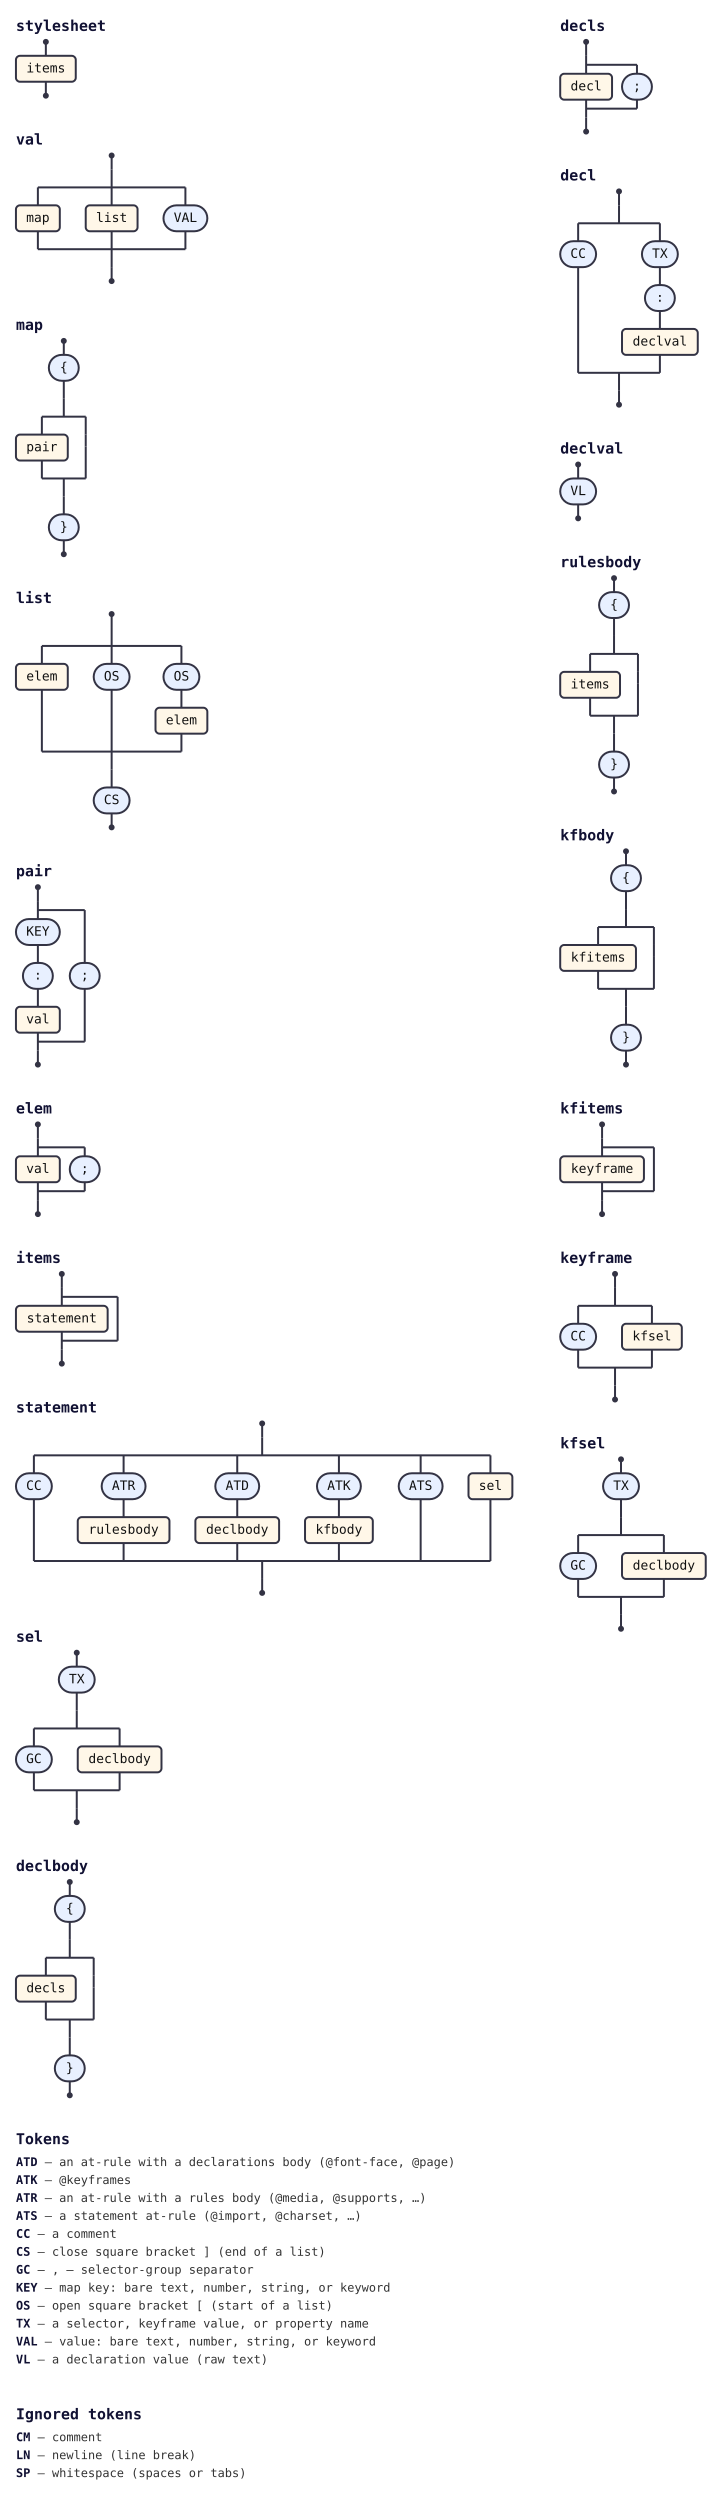
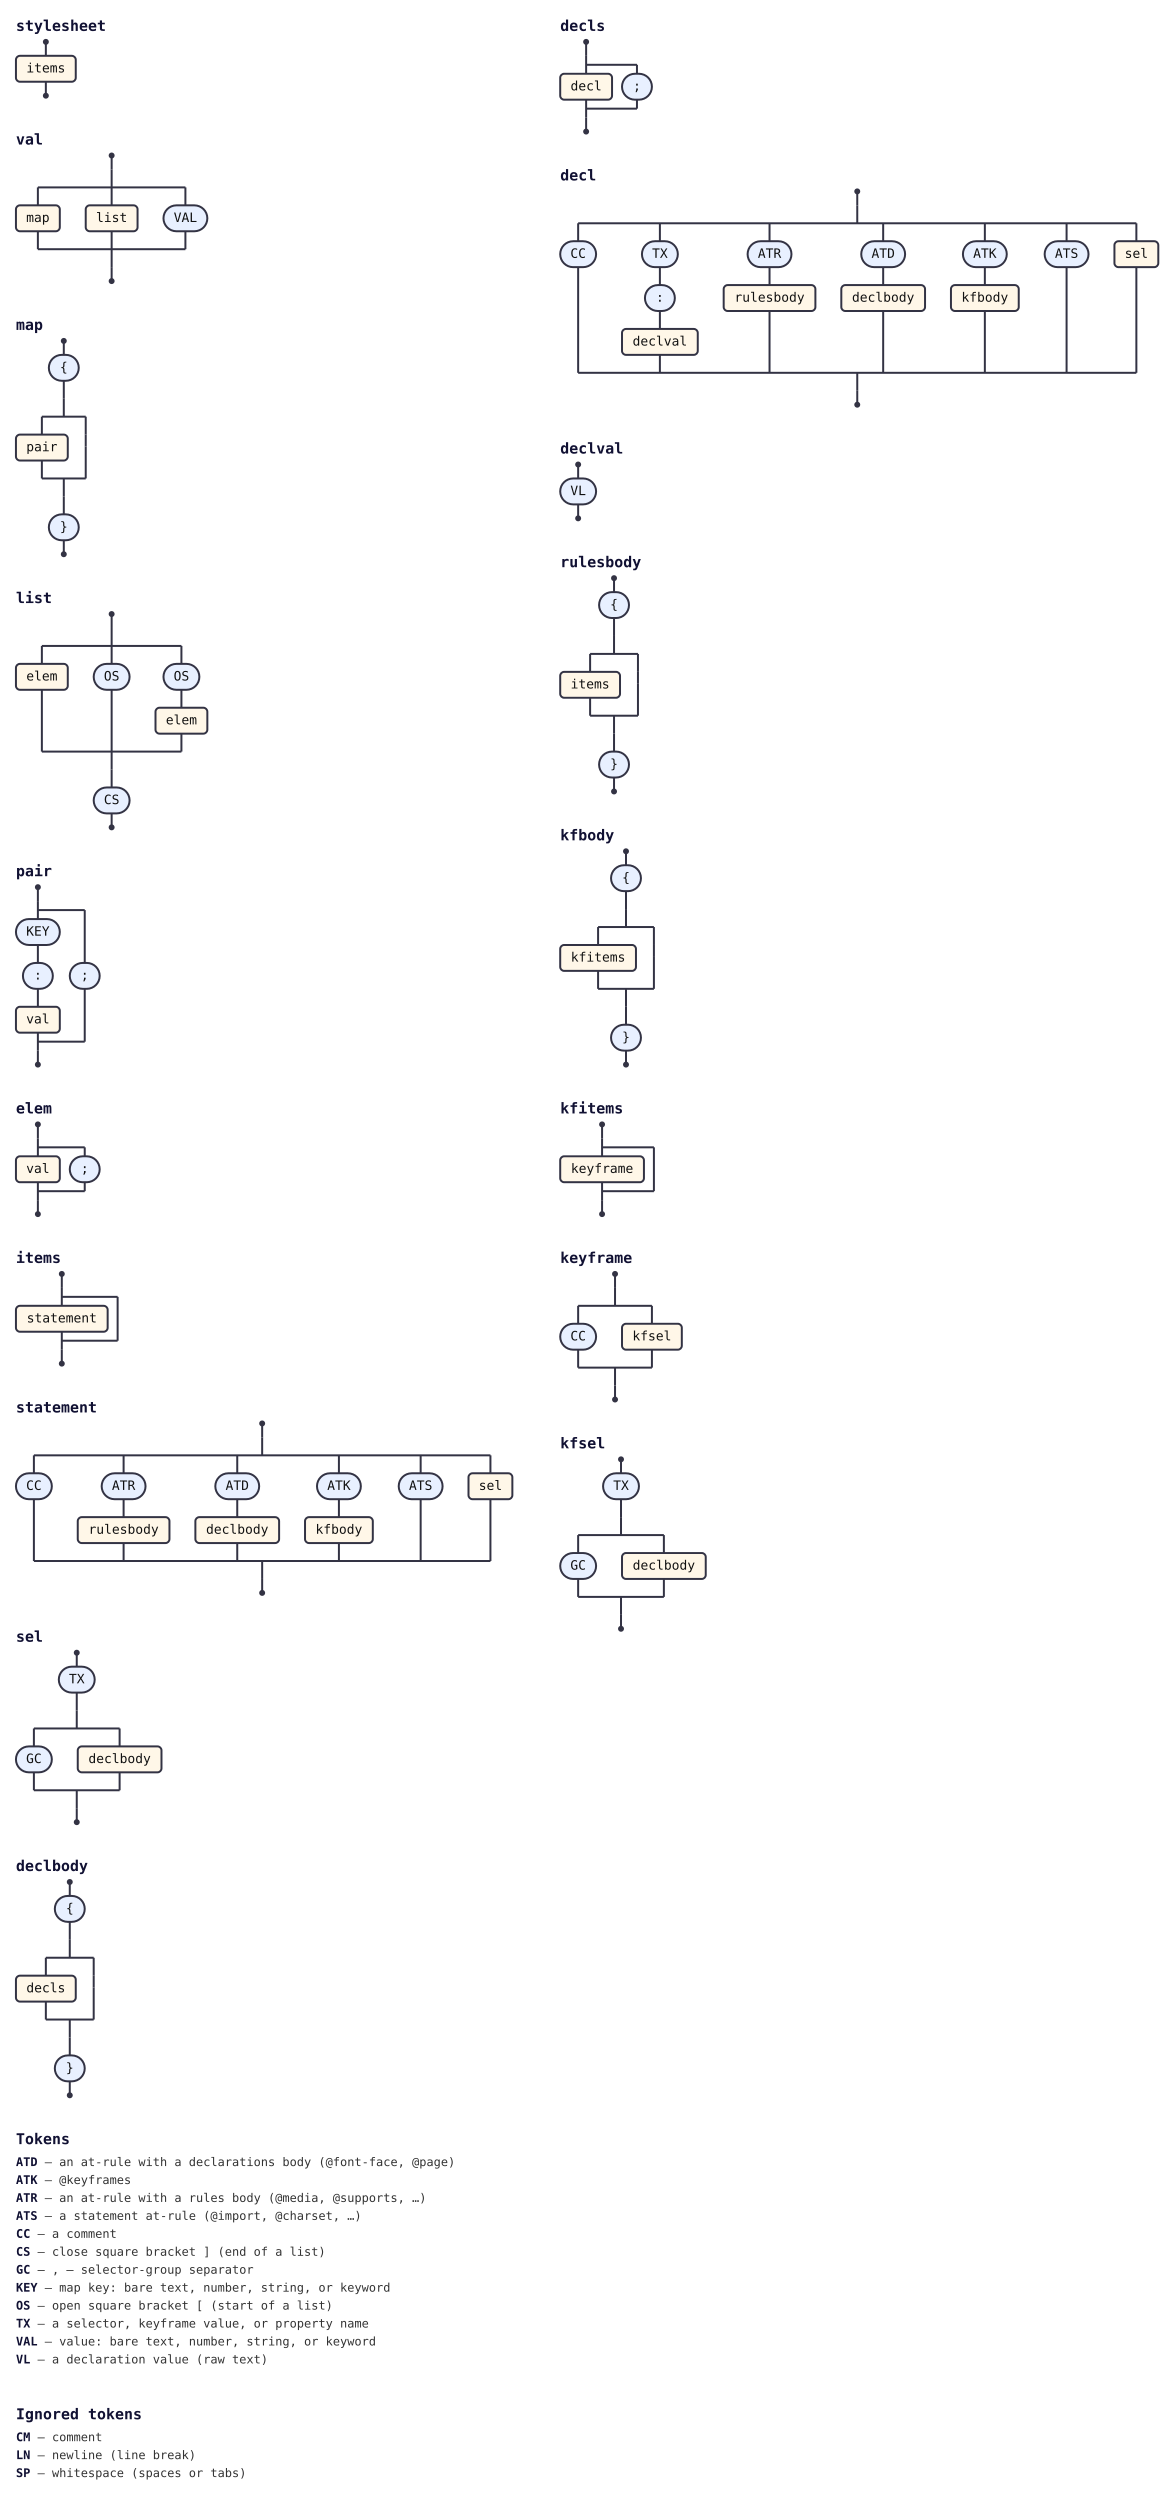
- <svg xmlns="http://www.w3.org/2000/svg" class="railroad" width="724" height="2508" viewBox="0 0 724 2508">
+ <svg xmlns="http://www.w3.org/2000/svg" class="railroad" width="1178" height="2508" viewBox="0 0 1178 2508">
  <style>svg.railroad{background:#fff;font-family:monospace;font-size:13px}.rr-line{stroke:#334;stroke-width:2;fill:none}.rr-cap{fill:#334}.rr-term{fill:#e8f0ff;stroke:#334;stroke-width:2}.rr-nonterm{fill:#fff7e8;stroke:#334;stroke-width:2}.rr-label{fill:#111;text-anchor:middle;dominant-baseline:middle}.rr-comment{fill:#666;font-style:italic;text-anchor:middle;dominant-baseline:middle}.rr-title{fill:#113;font-weight:bold;font-size:15px}.rr-legend{fill:#333;font-size:12px}.rr-legend-tok{fill:#113;font-weight:bold}a:hover .rr-nonterm{fill:#ffe6b3;cursor:pointer}</style>
  <g>
    <g id="stylesheet">
      <text class="rr-title" x="16" y="31">stylesheet</text>
      <circle class="rr-cap" cx="46" cy="42" r="3" />
      <path class="rr-line" d="M46 42V56" />
      <a href="#items">
        <rect class="rr-nonterm" x="16" y="56" width="60" height="26" rx="4" ry="4" />
        <text class="rr-label" x="46" y="69">items</text>
      </a>
      <path class="rr-line" d="M46 82V96" />
      <circle class="rr-cap" cx="46" cy="96" r="3" />
    </g>
    <g id="val">
      <text class="rr-title" x="16" y="145">val</text>
      <circle class="rr-cap" cx="112" cy="156" r="3" />
      <path class="rr-line" d="M112 156V170" />
      <path class="rr-line" d="M112 170V188" />
      <path class="rr-line" d="M38 188H186" />
      <path class="rr-line" d="M38 250H186" />
      <path class="rr-line" d="M112 250V268" />
      <path class="rr-line" d="M38 188V206" />
      <a href="#map">
        <rect class="rr-nonterm" x="16" y="206" width="44" height="26" rx="4" ry="4" />
        <text class="rr-label" x="38" y="219">map</text>
      </a>
      <path class="rr-line" d="M38 232V250" />
      <path class="rr-line" d="M112 188V206" />
      <a href="#list">
        <rect class="rr-nonterm" x="86" y="206" width="52" height="26" rx="4" ry="4" />
        <text class="rr-label" x="112" y="219">list</text>
      </a>
      <path class="rr-line" d="M112 232V250" />
      <path class="rr-line" d="M186 188V206" />
      <rect class="rr-term" x="164" y="206" width="44" height="26" rx="13" ry="13" />
      <text class="rr-label" x="186" y="219">VAL</text>
      <path class="rr-line" d="M186 232V250" />
      <path class="rr-line" d="M112 268V282" />
      <circle class="rr-cap" cx="112" cy="282" r="3" />
    </g>
    <g id="map">
      <text class="rr-title" x="16" y="331">map</text>
      <circle class="rr-cap" cx="64" cy="342" r="3" />
      <path class="rr-line" d="M64 342V356" />
      <rect class="rr-term" x="49" y="356" width="30" height="26" rx="13" ry="13" />
      <text class="rr-label" x="64" y="369">{</text>
      <path class="rr-line" d="M64 382V400" />
      <path class="rr-line" d="M64 400V418" />
      <path class="rr-line" d="M42 418H86" />
      <path class="rr-line" d="M42 480H86" />
      <path class="rr-line" d="M64 480V498" />
      <path class="rr-line" d="M42 418V436" />
      <a href="#pair">
        <rect class="rr-nonterm" x="16" y="436" width="52" height="26" rx="4" ry="4" />
        <text class="rr-label" x="42" y="449">pair</text>
      </a>
      <path class="rr-line" d="M42 462V480" />
      <path class="rr-line" d="M86 418V436" />
      <path class="rr-line" d="M86 436V448" />
      <path class="rr-line" d="M86 448V480" />
      <path class="rr-line" d="M64 498V516" />
      <rect class="rr-term" x="49" y="516" width="30" height="26" rx="13" ry="13" />
      <text class="rr-label" x="64" y="529">}</text>
      <path class="rr-line" d="M64 542V556" />
      <circle class="rr-cap" cx="64" cy="556" r="3" />
    </g>
    <g id="list">
      <text class="rr-title" x="16" y="605">list</text>
      <circle class="rr-cap" cx="112" cy="616" r="3" />
      <path class="rr-line" d="M112 616V630" />
      <path class="rr-line" d="M112 630V648" />
      <path class="rr-line" d="M42 648H182" />
      <path class="rr-line" d="M42 754H182" />
      <path class="rr-line" d="M112 754V772" />
      <path class="rr-line" d="M42 648V666" />
      <a href="#elem">
        <rect class="rr-nonterm" x="16" y="666" width="52" height="26" rx="4" ry="4" />
        <text class="rr-label" x="42" y="679">elem</text>
      </a>
      <path class="rr-line" d="M42 692V754" />
      <path class="rr-line" d="M112 648V666" />
      <rect class="rr-term" x="94" y="666" width="36" height="26" rx="13" ry="13" />
      <text class="rr-label" x="112" y="679">OS</text>
      <path class="rr-line" d="M112 692V754" />
      <path class="rr-line" d="M182 648V666" />
      <rect class="rr-term" x="164" y="666" width="36" height="26" rx="13" ry="13" />
      <text class="rr-label" x="182" y="679">OS</text>
      <path class="rr-line" d="M182 692V710" />
      <a href="#elem">
        <rect class="rr-nonterm" x="156" y="710" width="52" height="26" rx="4" ry="4" />
        <text class="rr-label" x="182" y="723">elem</text>
      </a>
      <path class="rr-line" d="M182 736V754" />
      <path class="rr-line" d="M112 772V790" />
      <rect class="rr-term" x="94" y="790" width="36" height="26" rx="13" ry="13" />
      <text class="rr-label" x="112" y="803">CS</text>
      <path class="rr-line" d="M112 816V830" />
      <circle class="rr-cap" cx="112" cy="830" r="3" />
    </g>
    <g id="pair">
      <text class="rr-title" x="16" y="879">pair</text>
      <circle class="rr-cap" cx="38" cy="890" r="3" />
      <path class="rr-line" d="M38 890V904" />
      <path class="rr-line" d="M38 904V922" />
      <rect class="rr-term" x="16" y="922" width="44" height="26" rx="13" ry="13" />
      <text class="rr-label" x="38" y="935">KEY</text>
      <path class="rr-line" d="M38 948V966" />
      <rect class="rr-term" x="23" y="966" width="30" height="26" rx="13" ry="13" />
      <text class="rr-label" x="38" y="979">:</text>
      <path class="rr-line" d="M38 992V1010" />
      <a href="#val">
        <rect class="rr-nonterm" x="16" y="1010" width="44" height="26" rx="4" ry="4" />
        <text class="rr-label" x="38" y="1023">val</text>
      </a>
      <path class="rr-line" d="M38 1036V1054" />
      <path class="rr-line" d="M38 1045H85" />
      <path class="rr-line" d="M38 913H85" />
      <path class="rr-line" d="M85 992V1045" />
      <path class="rr-line" d="M85 913V966" />
      <rect class="rr-term" x="70" y="966" width="30" height="26" rx="13" ry="13" />
      <text class="rr-label" x="85" y="979">;</text>
      <path class="rr-line" d="M38 1054V1068" />
      <circle class="rr-cap" cx="38" cy="1068" r="3" />
    </g>
    <g id="elem">
      <text class="rr-title" x="16" y="1117">elem</text>
      <circle class="rr-cap" cx="38" cy="1128" r="3" />
      <path class="rr-line" d="M38 1128V1142" />
      <path class="rr-line" d="M38 1142V1160" />
      <a href="#val">
        <rect class="rr-nonterm" x="16" y="1160" width="44" height="26" rx="4" ry="4" />
        <text class="rr-label" x="38" y="1173">val</text>
      </a>
      <path class="rr-line" d="M38 1186V1204" />
      <path class="rr-line" d="M38 1195H85" />
      <path class="rr-line" d="M38 1151H85" />
      <path class="rr-line" d="M85 1186V1195" />
      <path class="rr-line" d="M85 1151V1160" />
      <rect class="rr-term" x="70" y="1160" width="30" height="26" rx="13" ry="13" />
      <text class="rr-label" x="85" y="1173">;</text>
      <path class="rr-line" d="M38 1204V1218" />
      <circle class="rr-cap" cx="38" cy="1218" r="3" />
    </g>
    <g id="items">
      <text class="rr-title" x="16" y="1267">items</text>
      <circle class="rr-cap" cx="62" cy="1278" r="3" />
      <path class="rr-line" d="M62 1278V1292" />
      <path class="rr-line" d="M62 1292V1310" />
      <a href="#statement">
        <rect class="rr-nonterm" x="16" y="1310" width="92" height="26" rx="4" ry="4" />
        <text class="rr-label" x="62" y="1323">statement</text>
      </a>
      <path class="rr-line" d="M62 1336V1354" />
      <path class="rr-line" d="M62 1345H118" />
      <path class="rr-line" d="M62 1301H118" />
      <path class="rr-line" d="M118 1301V1345" />
      <path class="rr-line" d="M62 1354V1368" />
      <circle class="rr-cap" cx="62" cy="1368" r="3" />
    </g>
    <g id="statement">
      <text class="rr-title" x="16" y="1417">statement</text>
      <circle class="rr-cap" cx="263" cy="1428" r="3" />
      <path class="rr-line" d="M263 1428V1442" />
      <path class="rr-line" d="M263 1442V1460" />
      <path class="rr-line" d="M34 1460H492" />
      <path class="rr-line" d="M34 1566H492" />
      <path class="rr-line" d="M263 1566V1584" />
      <path class="rr-line" d="M34 1460V1478" />
      <rect class="rr-term" x="16" y="1478" width="36" height="26" rx="13" ry="13" />
      <text class="rr-label" x="34" y="1491">CC</text>
      <path class="rr-line" d="M34 1504V1566" />
      <path class="rr-line" d="M124 1460V1478" />
      <rect class="rr-term" x="102" y="1478" width="44" height="26" rx="13" ry="13" />
      <text class="rr-label" x="124" y="1491">ATR</text>
      <path class="rr-line" d="M124 1504V1522" />
      <a href="#rulesbody">
        <rect class="rr-nonterm" x="78" y="1522" width="92" height="26" rx="4" ry="4" />
        <text class="rr-label" x="124" y="1535">rulesbody</text>
      </a>
      <path class="rr-line" d="M124 1548V1566" />
      <path class="rr-line" d="M238 1460V1478" />
      <rect class="rr-term" x="216" y="1478" width="44" height="26" rx="13" ry="13" />
      <text class="rr-label" x="238" y="1491">ATD</text>
      <path class="rr-line" d="M238 1504V1522" />
      <a href="#declbody">
        <rect class="rr-nonterm" x="196" y="1522" width="84" height="26" rx="4" ry="4" />
        <text class="rr-label" x="238" y="1535">declbody</text>
      </a>
      <path class="rr-line" d="M238 1548V1566" />
      <path class="rr-line" d="M340 1460V1478" />
      <rect class="rr-term" x="318" y="1478" width="44" height="26" rx="13" ry="13" />
      <text class="rr-label" x="340" y="1491">ATK</text>
      <path class="rr-line" d="M340 1504V1522" />
      <a href="#kfbody">
        <rect class="rr-nonterm" x="306" y="1522" width="68" height="26" rx="4" ry="4" />
        <text class="rr-label" x="340" y="1535">kfbody</text>
      </a>
      <path class="rr-line" d="M340 1548V1566" />
      <path class="rr-line" d="M422 1460V1478" />
      <rect class="rr-term" x="400" y="1478" width="44" height="26" rx="13" ry="13" />
      <text class="rr-label" x="422" y="1491">ATS</text>
      <path class="rr-line" d="M422 1504V1566" />
      <path class="rr-line" d="M492 1460V1478" />
      <a href="#sel">
        <rect class="rr-nonterm" x="470" y="1478" width="44" height="26" rx="4" ry="4" />
        <text class="rr-label" x="492" y="1491">sel</text>
      </a>
      <path class="rr-line" d="M492 1504V1566" />
      <path class="rr-line" d="M263 1584V1598" />
      <circle class="rr-cap" cx="263" cy="1598" r="3" />
    </g>
    <g id="sel">
      <text class="rr-title" x="16" y="1647">sel</text>
      <circle class="rr-cap" cx="77" cy="1658" r="3" />
      <path class="rr-line" d="M77 1658V1672" />
      <rect class="rr-term" x="59" y="1672" width="36" height="26" rx="13" ry="13" />
      <text class="rr-label" x="77" y="1685">TX</text>
      <path class="rr-line" d="M77 1698V1716" />
      <path class="rr-line" d="M77 1716V1734" />
      <path class="rr-line" d="M34 1734H120" />
      <path class="rr-line" d="M34 1796H120" />
      <path class="rr-line" d="M77 1796V1814" />
      <path class="rr-line" d="M34 1734V1752" />
      <rect class="rr-term" x="16" y="1752" width="36" height="26" rx="13" ry="13" />
      <text class="rr-label" x="34" y="1765">GC</text>
      <path class="rr-line" d="M34 1778V1796" />
      <path class="rr-line" d="M120 1734V1752" />
      <a href="#declbody">
        <rect class="rr-nonterm" x="78" y="1752" width="84" height="26" rx="4" ry="4" />
        <text class="rr-label" x="120" y="1765">declbody</text>
      </a>
      <path class="rr-line" d="M120 1778V1796" />
      <path class="rr-line" d="M77 1814V1828" />
      <circle class="rr-cap" cx="77" cy="1828" r="3" />
    </g>
    <g id="declbody">
      <text class="rr-title" x="16" y="1877">declbody</text>
      <circle class="rr-cap" cx="70" cy="1888" r="3" />
      <path class="rr-line" d="M70 1888V1902" />
      <rect class="rr-term" x="55" y="1902" width="30" height="26" rx="13" ry="13" />
      <text class="rr-label" x="70" y="1915">{</text>
      <path class="rr-line" d="M70 1928V1946" />
      <path class="rr-line" d="M70 1946V1964" />
      <path class="rr-line" d="M46 1964H94" />
      <path class="rr-line" d="M46 2026H94" />
      <path class="rr-line" d="M70 2026V2044" />
      <path class="rr-line" d="M46 1964V1982" />
      <a href="#decls">
        <rect class="rr-nonterm" x="16" y="1982" width="60" height="26" rx="4" ry="4" />
        <text class="rr-label" x="46" y="1995">decls</text>
      </a>
      <path class="rr-line" d="M46 2008V2026" />
      <path class="rr-line" d="M94 1964V1982" />
      <path class="rr-line" d="M94 1982V1994" />
      <path class="rr-line" d="M94 1994V2026" />
      <path class="rr-line" d="M70 2044V2062" />
      <rect class="rr-term" x="55" y="2062" width="30" height="26" rx="13" ry="13" />
      <text class="rr-label" x="70" y="2075">}</text>
      <path class="rr-line" d="M70 2088V2102" />
      <circle class="rr-cap" cx="70" cy="2102" r="3" />
    </g>
    <g id="decls">
      <text class="rr-title" x="562" y="31">decls</text>
      <circle class="rr-cap" cx="588" cy="42" r="3" />
      <path class="rr-line" d="M588 42V56" />
      <path class="rr-line" d="M588 56V74" />
      <a href="#decl">
        <rect class="rr-nonterm" x="562" y="74" width="52" height="26" rx="4" ry="4" />
        <text class="rr-label" x="588" y="87">decl</text>
      </a>
      <path class="rr-line" d="M588 100V118" />
      <path class="rr-line" d="M588 109H639" />
      <path class="rr-line" d="M588 65H639" />
      <path class="rr-line" d="M639 100V109" />
      <path class="rr-line" d="M639 65V74" />
      <rect class="rr-term" x="624" y="74" width="30" height="26" rx="13" ry="13" />
      <text class="rr-label" x="639" y="87">;</text>
      <path class="rr-line" d="M588 118V132" />
      <circle class="rr-cap" cx="588" cy="132" r="3" />
    </g>
    <g id="decl">
      <text class="rr-title" x="562" y="181">decl</text>
-       <circle class="rr-cap" cx="621" cy="192" r="3" />
-       <path class="rr-line" d="M621 192V206" />
-       <path class="rr-line" d="M621 206V224" />
-       <path class="rr-line" d="M580 224H662" />
-       <path class="rr-line" d="M580 374H662" />
-       <path class="rr-line" d="M621 374V392" />
+       <circle class="rr-cap" cx="860" cy="192" r="3" />
+       <path class="rr-line" d="M860 192V206" />
+       <path class="rr-line" d="M860 206V224" />
+       <path class="rr-line" d="M580 224H1140" />
+       <path class="rr-line" d="M580 374H1140" />
+       <path class="rr-line" d="M860 374V392" />
      <path class="rr-line" d="M580 224V242" />
      <rect class="rr-term" x="562" y="242" width="36" height="26" rx="13" ry="13" />
      <text class="rr-label" x="580" y="255">CC</text>
      <path class="rr-line" d="M580 268V374" />
      <path class="rr-line" d="M662 224V242" />
      <rect class="rr-term" x="644" y="242" width="36" height="26" rx="13" ry="13" />
      <text class="rr-label" x="662" y="255">TX</text>
      <path class="rr-line" d="M662 268V286" />
      <rect class="rr-term" x="647" y="286" width="30" height="26" rx="13" ry="13" />
      <text class="rr-label" x="662" y="299">:</text>
      <path class="rr-line" d="M662 312V330" />
      <a href="#declval">
        <rect class="rr-nonterm" x="624" y="330" width="76" height="26" rx="4" ry="4" />
        <text class="rr-label" x="662" y="343">declval</text>
      </a>
      <path class="rr-line" d="M662 356V374" />
-       <path class="rr-line" d="M621 392V406" />
-       <circle class="rr-cap" cx="621" cy="406" r="3" />
+       <path class="rr-line" d="M772 224V242" />
+       <rect class="rr-term" x="750" y="242" width="44" height="26" rx="13" ry="13" />
+       <text class="rr-label" x="772" y="255">ATR</text>
+       <path class="rr-line" d="M772 268V286" />
+       <a href="#rulesbody">
+         <rect class="rr-nonterm" x="726" y="286" width="92" height="26" rx="4" ry="4" />
+         <text class="rr-label" x="772" y="299">rulesbody</text>
+       </a>
+       <path class="rr-line" d="M772 312V374" />
+       <path class="rr-line" d="M886 224V242" />
+       <rect class="rr-term" x="864" y="242" width="44" height="26" rx="13" ry="13" />
+       <text class="rr-label" x="886" y="255">ATD</text>
+       <path class="rr-line" d="M886 268V286" />
+       <a href="#declbody">
+         <rect class="rr-nonterm" x="844" y="286" width="84" height="26" rx="4" ry="4" />
+         <text class="rr-label" x="886" y="299">declbody</text>
+       </a>
+       <path class="rr-line" d="M886 312V374" />
+       <path class="rr-line" d="M988 224V242" />
+       <rect class="rr-term" x="966" y="242" width="44" height="26" rx="13" ry="13" />
+       <text class="rr-label" x="988" y="255">ATK</text>
+       <path class="rr-line" d="M988 268V286" />
+       <a href="#kfbody">
+         <rect class="rr-nonterm" x="954" y="286" width="68" height="26" rx="4" ry="4" />
+         <text class="rr-label" x="988" y="299">kfbody</text>
+       </a>
+       <path class="rr-line" d="M988 312V374" />
+       <path class="rr-line" d="M1070 224V242" />
+       <rect class="rr-term" x="1048" y="242" width="44" height="26" rx="13" ry="13" />
+       <text class="rr-label" x="1070" y="255">ATS</text>
+       <path class="rr-line" d="M1070 268V374" />
+       <path class="rr-line" d="M1140 224V242" />
+       <a href="#sel">
+         <rect class="rr-nonterm" x="1118" y="242" width="44" height="26" rx="4" ry="4" />
+         <text class="rr-label" x="1140" y="255">sel</text>
+       </a>
+       <path class="rr-line" d="M1140 268V374" />
+       <path class="rr-line" d="M860 392V406" />
+       <circle class="rr-cap" cx="860" cy="406" r="3" />
    </g>
    <g id="declval">
      <text class="rr-title" x="562" y="455">declval</text>
      <circle class="rr-cap" cx="580" cy="466" r="3" />
      <path class="rr-line" d="M580 466V480" />
      <rect class="rr-term" x="562" y="480" width="36" height="26" rx="13" ry="13" />
      <text class="rr-label" x="580" y="493">VL</text>
      <path class="rr-line" d="M580 506V520" />
      <circle class="rr-cap" cx="580" cy="520" r="3" />
    </g>
    <g id="rulesbody">
      <text class="rr-title" x="562" y="569">rulesbody</text>
      <circle class="rr-cap" cx="616" cy="580" r="3" />
      <path class="rr-line" d="M616 580V594" />
      <rect class="rr-term" x="601" y="594" width="30" height="26" rx="13" ry="13" />
      <text class="rr-label" x="616" y="607">{</text>
      <path class="rr-line" d="M616 620V638" />
      <path class="rr-line" d="M616 638V656" />
      <path class="rr-line" d="M592 656H640" />
      <path class="rr-line" d="M592 718H640" />
      <path class="rr-line" d="M616 718V736" />
      <path class="rr-line" d="M592 656V674" />
      <a href="#items">
        <rect class="rr-nonterm" x="562" y="674" width="60" height="26" rx="4" ry="4" />
        <text class="rr-label" x="592" y="687">items</text>
      </a>
      <path class="rr-line" d="M592 700V718" />
      <path class="rr-line" d="M640 656V674" />
      <path class="rr-line" d="M640 674V686" />
      <path class="rr-line" d="M640 686V718" />
      <path class="rr-line" d="M616 736V754" />
      <rect class="rr-term" x="601" y="754" width="30" height="26" rx="13" ry="13" />
      <text class="rr-label" x="616" y="767">}</text>
      <path class="rr-line" d="M616 780V794" />
      <circle class="rr-cap" cx="616" cy="794" r="3" />
    </g>
    <g id="kfbody">
      <text class="rr-title" x="562" y="843">kfbody</text>
      <circle class="rr-cap" cx="628" cy="854" r="3" />
      <path class="rr-line" d="M628 854V868" />
      <rect class="rr-term" x="613" y="868" width="30" height="26" rx="13" ry="13" />
      <text class="rr-label" x="628" y="881">{</text>
      <path class="rr-line" d="M628 894V912" />
      <path class="rr-line" d="M628 912V930" />
      <path class="rr-line" d="M600 930H656" />
      <path class="rr-line" d="M600 992H656" />
      <path class="rr-line" d="M628 992V1010" />
      <path class="rr-line" d="M600 930V948" />
      <a href="#kfitems">
        <rect class="rr-nonterm" x="562" y="948" width="76" height="26" rx="4" ry="4" />
        <text class="rr-label" x="600" y="961">kfitems</text>
      </a>
      <path class="rr-line" d="M600 974V992" />
      <path class="rr-line" d="M656 930V948" />
      <path class="rr-line" d="M656 948V960" />
      <path class="rr-line" d="M656 960V992" />
      <path class="rr-line" d="M628 1010V1028" />
      <rect class="rr-term" x="613" y="1028" width="30" height="26" rx="13" ry="13" />
      <text class="rr-label" x="628" y="1041">}</text>
      <path class="rr-line" d="M628 1054V1068" />
      <circle class="rr-cap" cx="628" cy="1068" r="3" />
    </g>
    <g id="kfitems">
      <text class="rr-title" x="562" y="1117">kfitems</text>
      <circle class="rr-cap" cx="604" cy="1128" r="3" />
      <path class="rr-line" d="M604 1128V1142" />
      <path class="rr-line" d="M604 1142V1160" />
      <a href="#keyframe">
        <rect class="rr-nonterm" x="562" y="1160" width="84" height="26" rx="4" ry="4" />
        <text class="rr-label" x="604" y="1173">keyframe</text>
      </a>
      <path class="rr-line" d="M604 1186V1204" />
      <path class="rr-line" d="M604 1195H656" />
      <path class="rr-line" d="M604 1151H656" />
      <path class="rr-line" d="M656 1151V1195" />
      <path class="rr-line" d="M604 1204V1218" />
      <circle class="rr-cap" cx="604" cy="1218" r="3" />
    </g>
    <g id="keyframe">
      <text class="rr-title" x="562" y="1267">keyframe</text>
      <circle class="rr-cap" cx="617" cy="1278" r="3" />
      <path class="rr-line" d="M617 1278V1292" />
      <path class="rr-line" d="M617 1292V1310" />
      <path class="rr-line" d="M580 1310H654" />
      <path class="rr-line" d="M580 1372H654" />
      <path class="rr-line" d="M617 1372V1390" />
      <path class="rr-line" d="M580 1310V1328" />
      <rect class="rr-term" x="562" y="1328" width="36" height="26" rx="13" ry="13" />
      <text class="rr-label" x="580" y="1341">CC</text>
      <path class="rr-line" d="M580 1354V1372" />
      <path class="rr-line" d="M654 1310V1328" />
      <a href="#kfsel">
        <rect class="rr-nonterm" x="624" y="1328" width="60" height="26" rx="4" ry="4" />
        <text class="rr-label" x="654" y="1341">kfsel</text>
      </a>
      <path class="rr-line" d="M654 1354V1372" />
      <path class="rr-line" d="M617 1390V1404" />
      <circle class="rr-cap" cx="617" cy="1404" r="3" />
    </g>
    <g id="kfsel">
      <text class="rr-title" x="562" y="1453">kfsel</text>
      <circle class="rr-cap" cx="623" cy="1464" r="3" />
      <path class="rr-line" d="M623 1464V1478" />
      <rect class="rr-term" x="605" y="1478" width="36" height="26" rx="13" ry="13" />
      <text class="rr-label" x="623" y="1491">TX</text>
      <path class="rr-line" d="M623 1504V1522" />
      <path class="rr-line" d="M623 1522V1540" />
      <path class="rr-line" d="M580 1540H666" />
      <path class="rr-line" d="M580 1602H666" />
      <path class="rr-line" d="M623 1602V1620" />
      <path class="rr-line" d="M580 1540V1558" />
      <rect class="rr-term" x="562" y="1558" width="36" height="26" rx="13" ry="13" />
      <text class="rr-label" x="580" y="1571">GC</text>
      <path class="rr-line" d="M580 1584V1602" />
      <path class="rr-line" d="M666 1540V1558" />
      <a href="#declbody">
        <rect class="rr-nonterm" x="624" y="1558" width="84" height="26" rx="4" ry="4" />
        <text class="rr-label" x="666" y="1571">declbody</text>
      </a>
      <path class="rr-line" d="M666 1584V1602" />
      <path class="rr-line" d="M623 1620V1634" />
      <circle class="rr-cap" cx="623" cy="1634" r="3" />
    </g>
    <text class="rr-title" x="16" y="2151">Tokens</text>
    <text class="rr-legend" x="16" y="2173">
      <tspan class="rr-legend-tok">ATD</tspan>  —  an at-rule with a declarations body (@font-face, @page)</text>
    <text class="rr-legend" x="16" y="2191">
      <tspan class="rr-legend-tok">ATK</tspan>  —  @keyframes</text>
    <text class="rr-legend" x="16" y="2209">
      <tspan class="rr-legend-tok">ATR</tspan>  —  an at-rule with a rules body (@media, @supports, …)</text>
    <text class="rr-legend" x="16" y="2227">
      <tspan class="rr-legend-tok">ATS</tspan>  —  a statement at-rule (@import, @charset, …)</text>
    <text class="rr-legend" x="16" y="2245">
      <tspan class="rr-legend-tok">CC</tspan>  —  a comment</text>
    <text class="rr-legend" x="16" y="2263">
      <tspan class="rr-legend-tok">CS</tspan>  —  close square bracket ] (end of a list)</text>
    <text class="rr-legend" x="16" y="2281">
      <tspan class="rr-legend-tok">GC</tspan>  —  , — selector-group separator</text>
    <text class="rr-legend" x="16" y="2299">
      <tspan class="rr-legend-tok">KEY</tspan>  —  map key: bare text, number, string, or keyword</text>
    <text class="rr-legend" x="16" y="2317">
      <tspan class="rr-legend-tok">OS</tspan>  —  open square bracket [ (start of a list)</text>
    <text class="rr-legend" x="16" y="2335">
      <tspan class="rr-legend-tok">TX</tspan>  —  a selector, keyframe value, or property name</text>
    <text class="rr-legend" x="16" y="2353">
      <tspan class="rr-legend-tok">VAL</tspan>  —  value: bare text, number, string, or keyword</text>
    <text class="rr-legend" x="16" y="2371">
      <tspan class="rr-legend-tok">VL</tspan>  —  a declaration value (raw text)</text>
    <text class="rr-title" x="16" y="2427">Ignored tokens</text>
    <text class="rr-legend" x="16" y="2449">
      <tspan class="rr-legend-tok">CM</tspan>  —  comment</text>
    <text class="rr-legend" x="16" y="2467">
      <tspan class="rr-legend-tok">LN</tspan>  —  newline (line break)</text>
    <text class="rr-legend" x="16" y="2485">
      <tspan class="rr-legend-tok">SP</tspan>  —  whitespace (spaces or tabs)</text>
  </g>
</svg>
